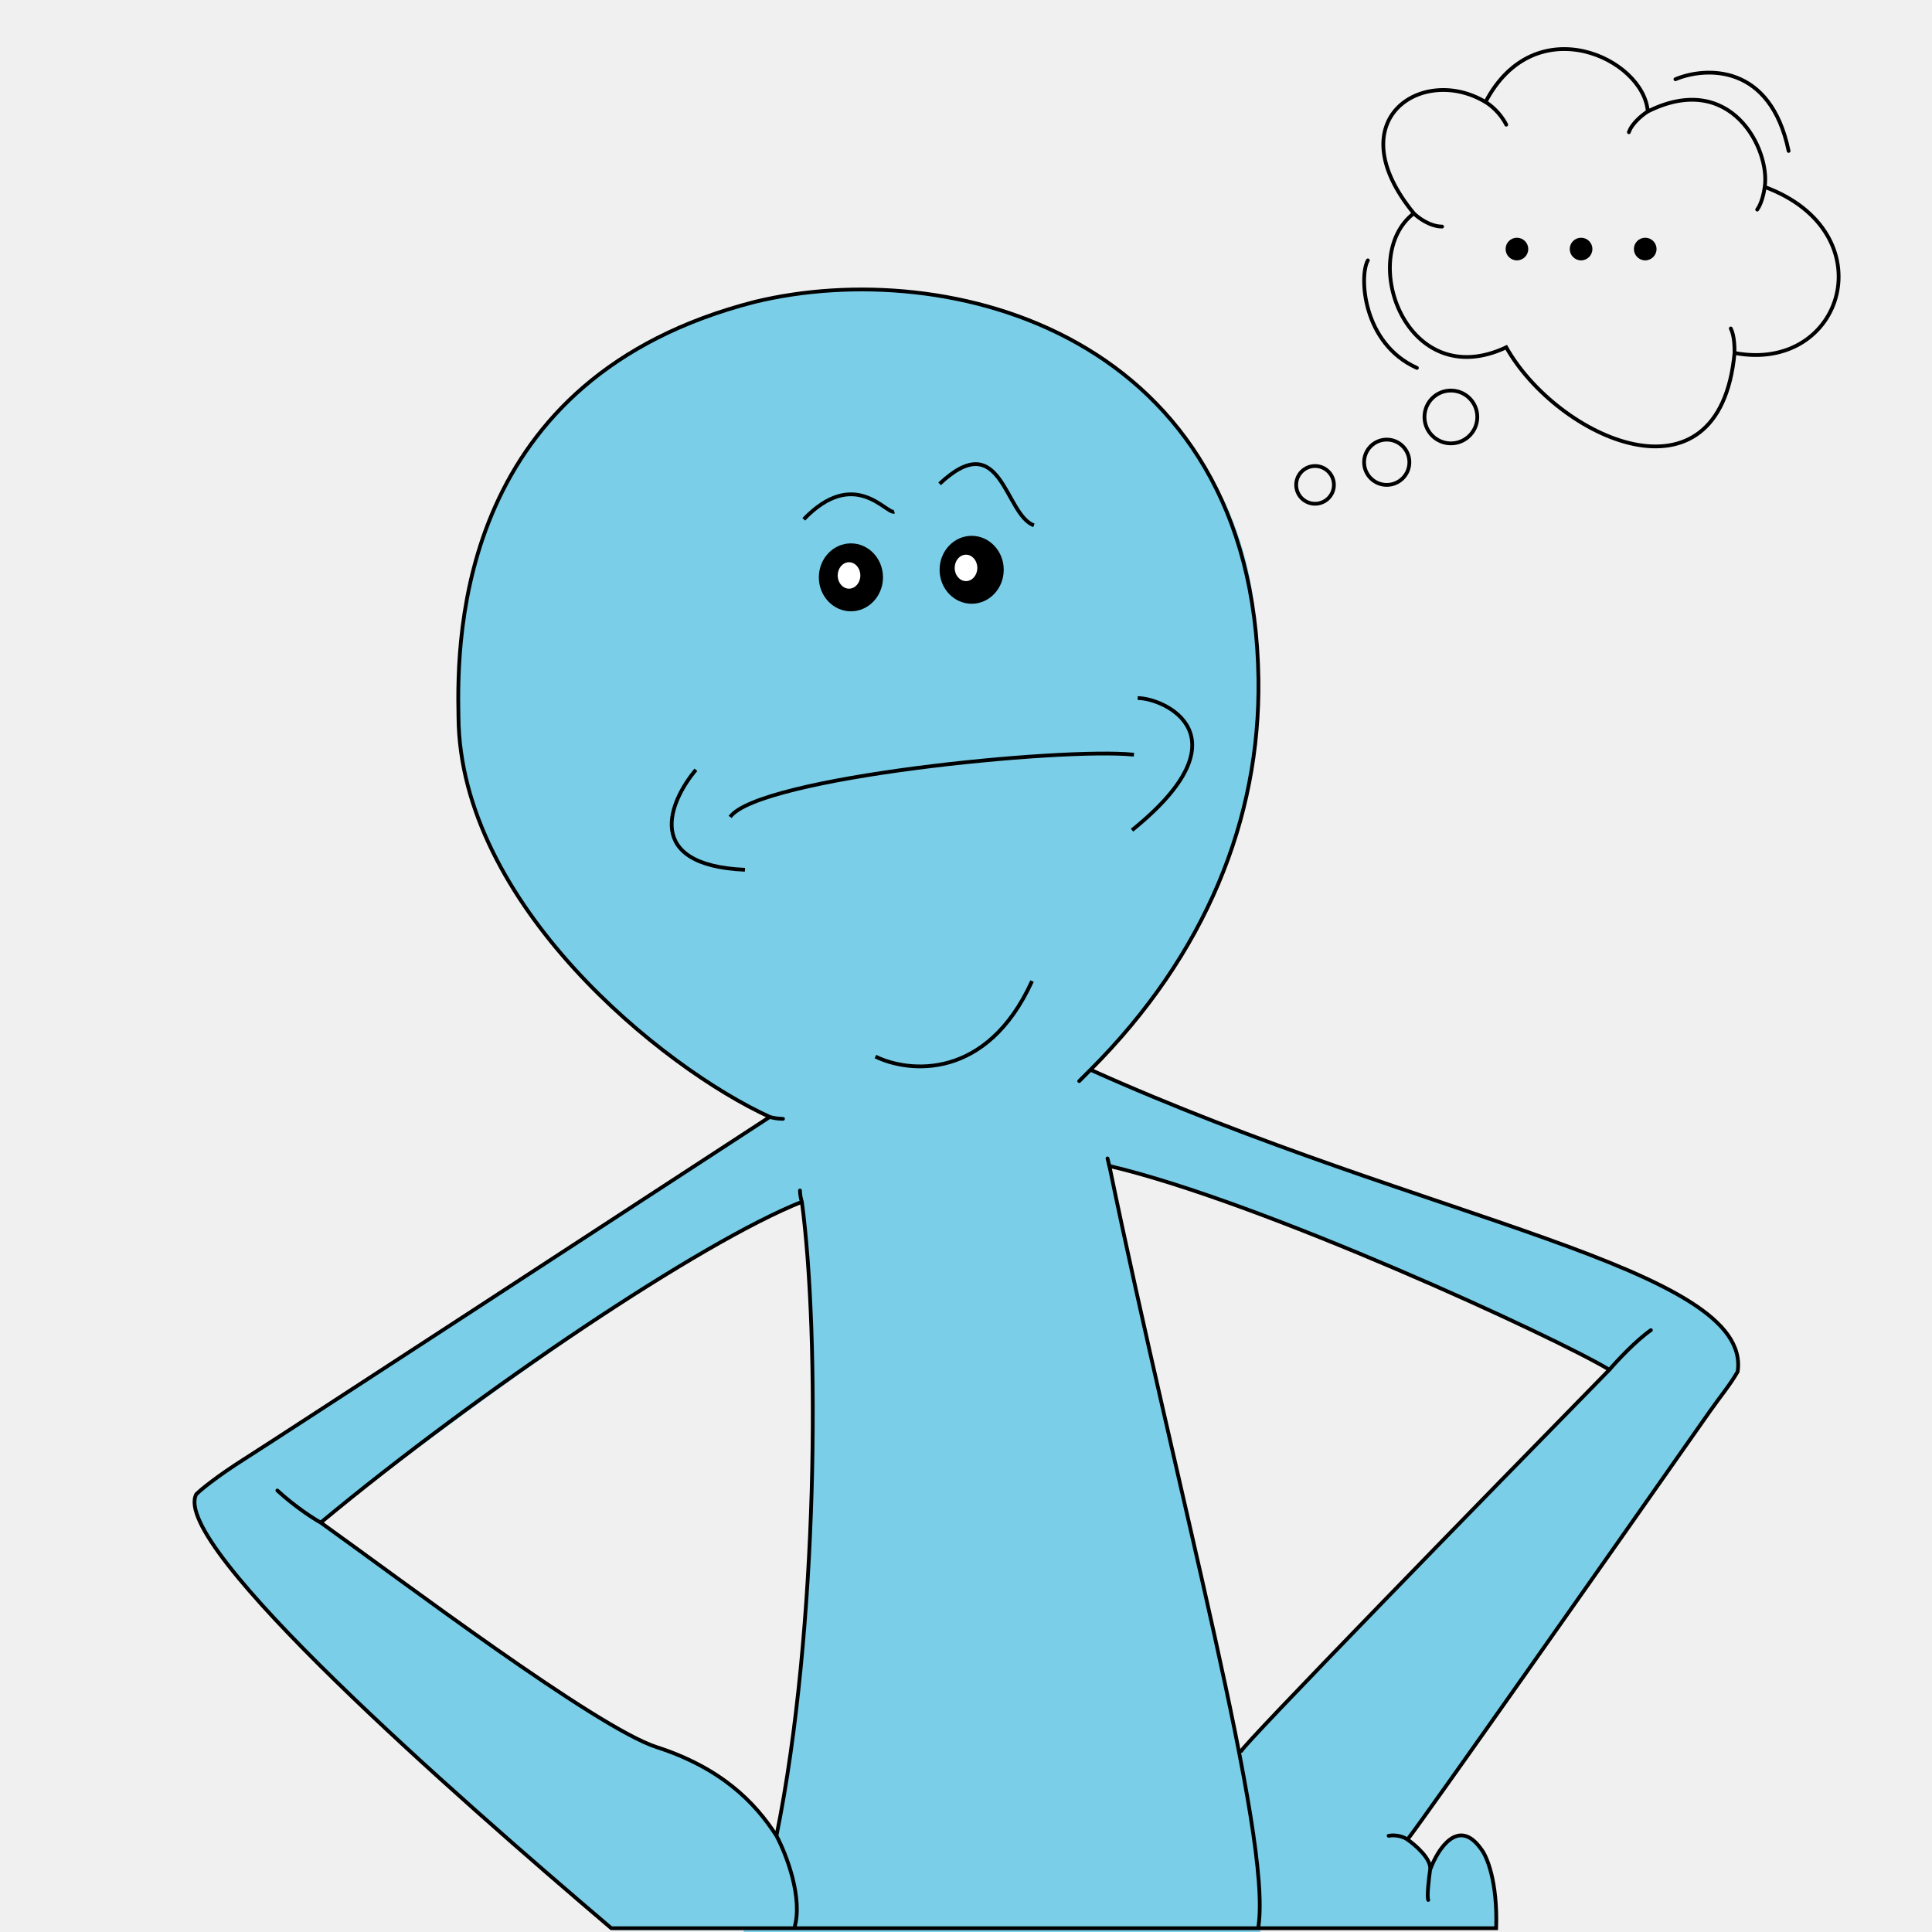
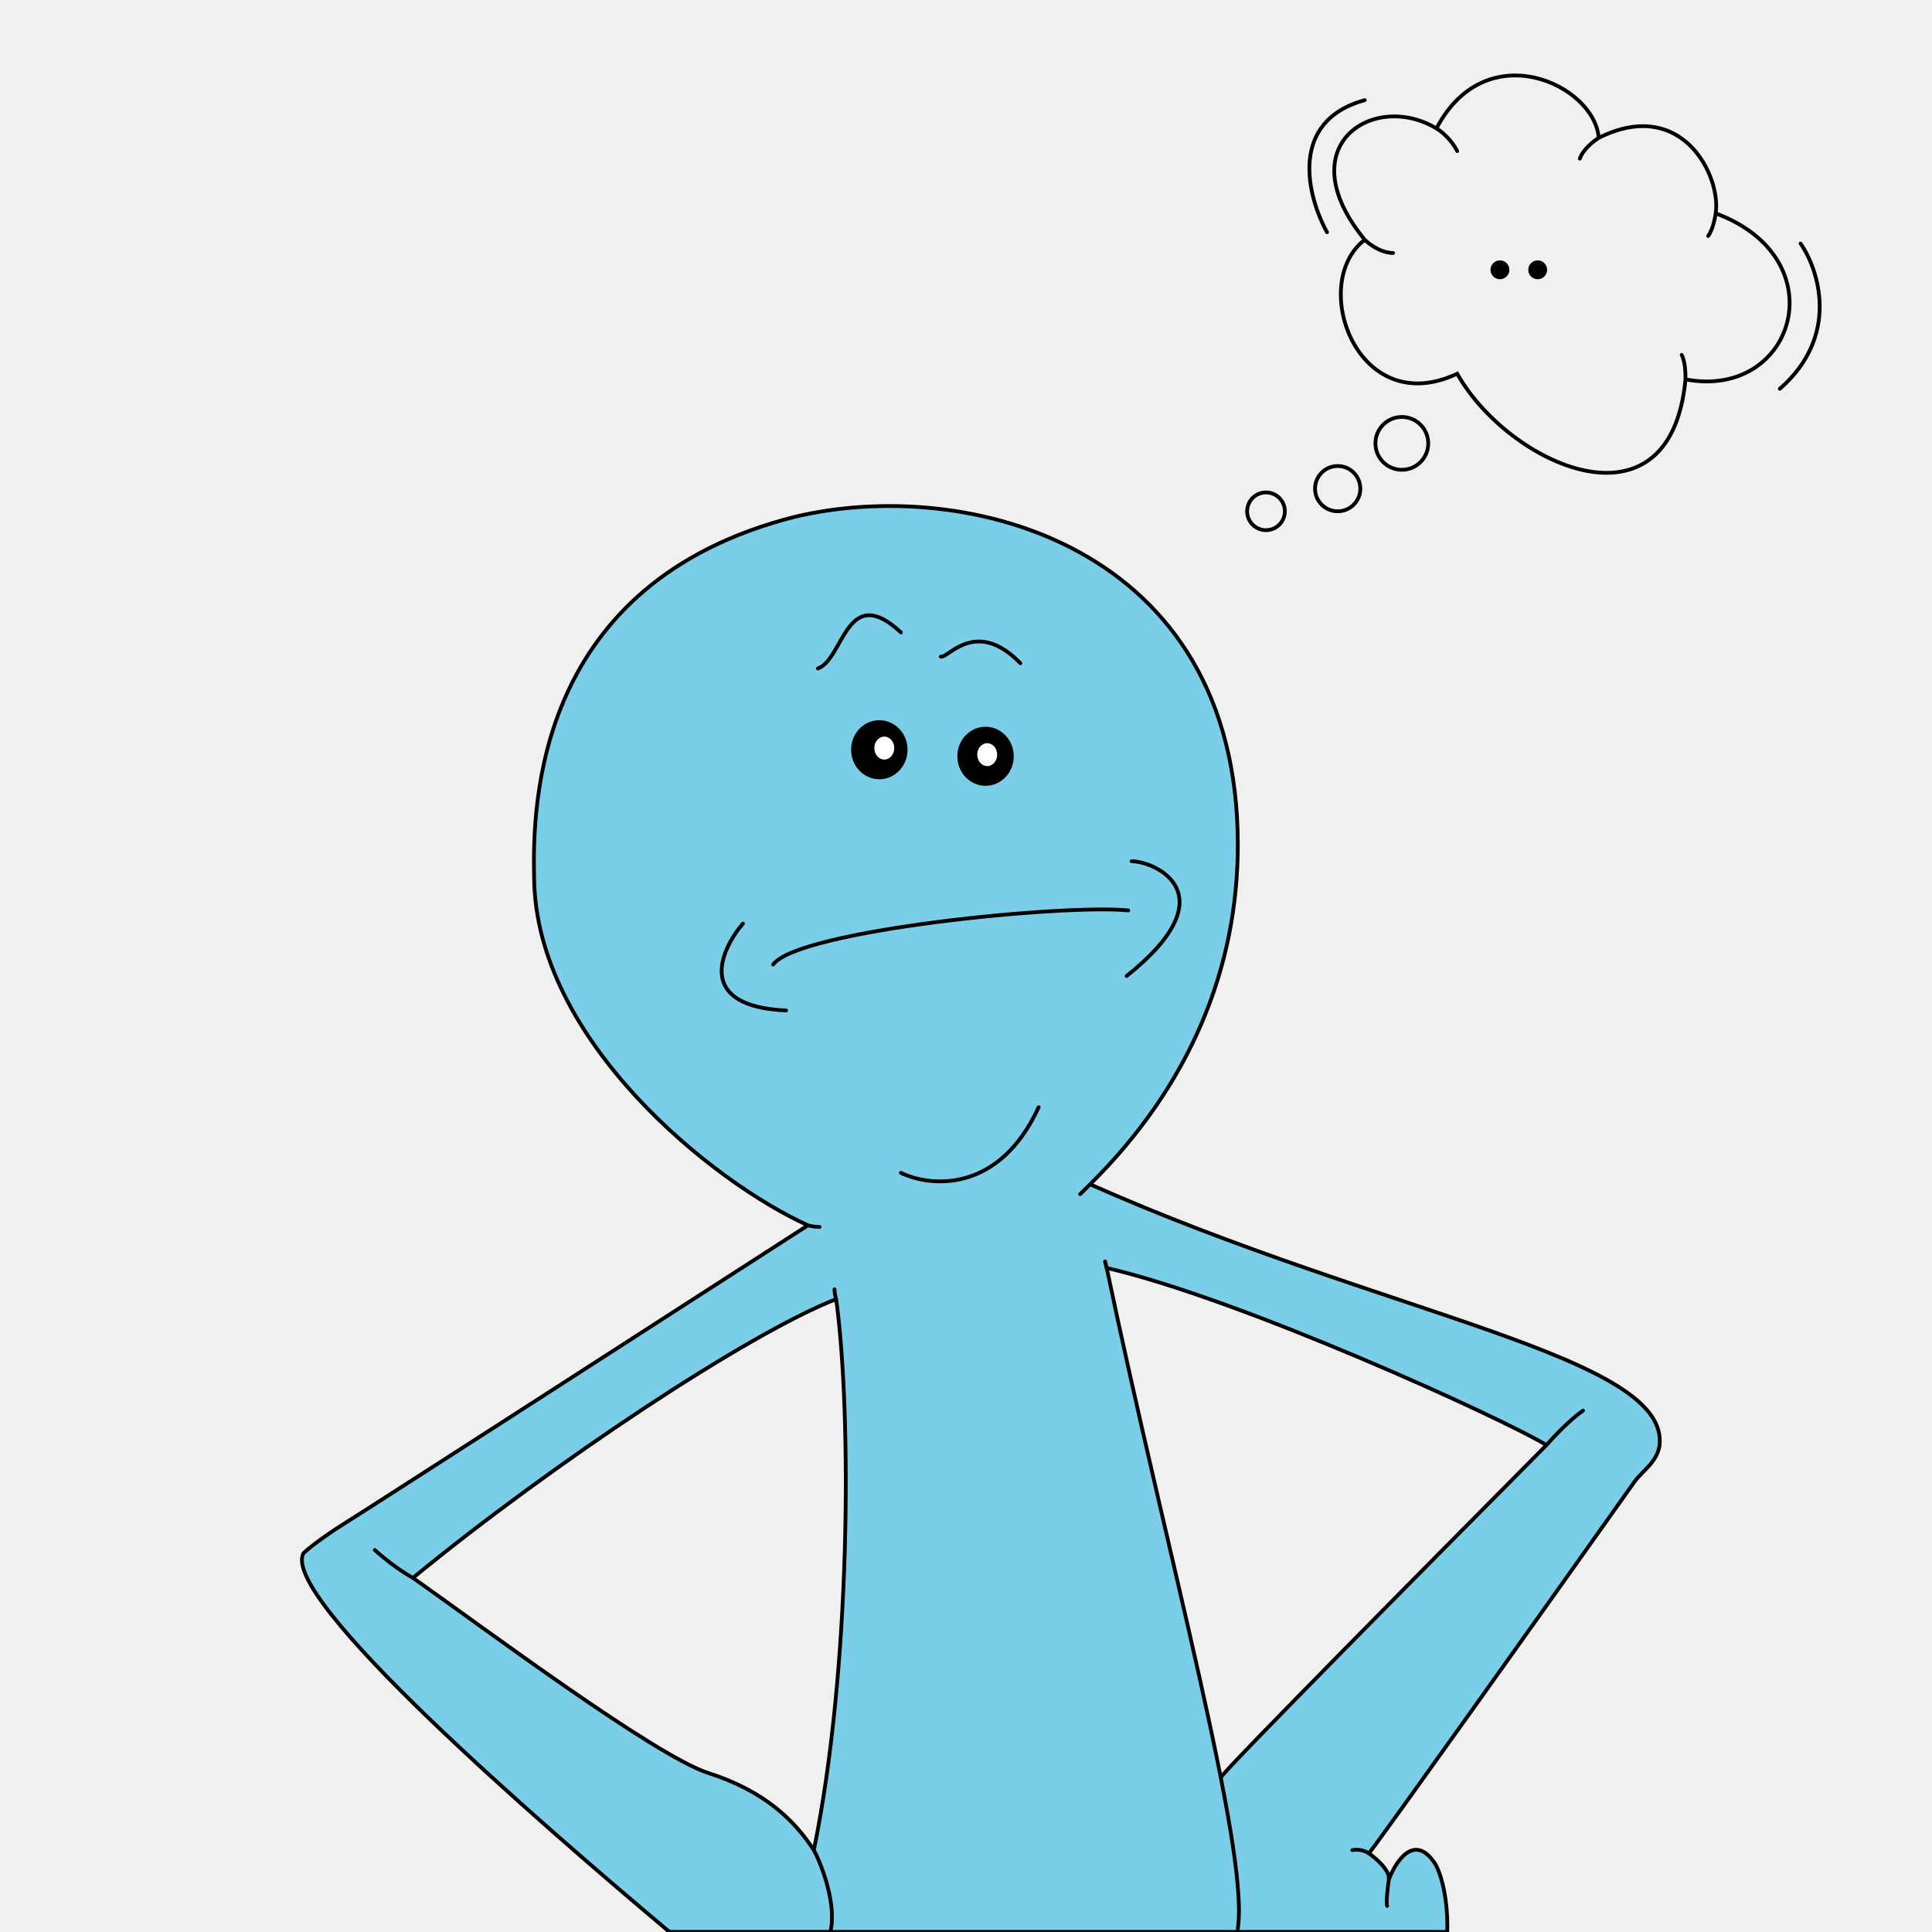
<svg xmlns="http://www.w3.org/2000/svg" width="512" height="512" viewBox="0 0 512 512" fill="none">
-   <path d="M197 512C219.4 461.2 216.667 362.5 212.5 319.5L207 293.5L289 283.5C312 407.5 334.4 462.8 334 512H197Z" fill="#7ACEE7" />
-   <path d="M53.5 394C69.5 383.2 162.5 322.833 207 294L213 318C178.6 332.4 113.333 381.073 85 403.61C114.027 425.596 160.293 458.575 182 466.5C207.2 475.7 212.167 500.333 211.5 511.5H162.5C140.5 491.5 36 405.812 53.5 394Z" fill="#7ACEE7" />
-   <path d="M288.5 283.5C399 329.5 479.5 342.5 457 369L373 487.5C375.236 489.097 379.429 492.866 379.073 495.642C381.342 485.285 396.105 476.201 396.5 511H334C334 502 332 480.6 328 465C352.407 439.323 401.627 388.33 426.532 363C395.355 347.333 324.7 314.6 293.5 309L288.5 283.5Z" fill="#7ACEE7" />
-   <path d="M122 195.5C127.2 247.5 178.833 284.167 204 296L289 283.5C328 243 338.5 203.5 332 158C325.5 112.5 283 72 219 77C155 82 115.5 130.5 122 195.5Z" fill="#7ACEE7" />
-   <path d="M193.5 216.5C201 206 281.5 198 300.5 200" stroke="black" />
-   <path d="M184.42 204C177.42 212.333 170.22 229.3 197.42 230.5" stroke="black" />
-   <path d="M301.5 185C308.5 185 331 195 300 220" stroke="black" />
-   <path d="M232 280C240.833 284.333 261.5 286.4 273.5 260" stroke="black" />
-   <path d="M212.5 318.5C186 329 127.4 368.3 85 403.5M212.5 318.5C217.236 353.806 216.93 431.602 205.77 486.5M212.5 318.5C212.333 318 212 316.7 212 315.5M85 403.5C106 418.5 158 457.824 174 463C191 468.5 200 477.5 205.77 486.5M85 403.5C83.166 402.5 78.3 399.4 73.5 395M205.77 486.5C208.347 491.333 212.9 503 210.5 511M204 296C160.833 324.167 72.6 381.7 65 386.5C57.4 391.3 53.166 394.833 52 396C45 409.5 120.833 476 162 511H210.5M204 296C175.5 283 121.9 239.6 121.5 190C121 167.5 122 100 200 80C251.5 67.5 332.263 88.508 333.5 180C334 217 319.5 253 289 283.5M204 296C204.5 296.167 205.9 296.5 207.5 296.5M289 283.5C378 323.5 464.5 336 460.5 363.5C458.5 367 455.768 370.254 453.142 374C425.025 414.112 378.853 479.817 373 487.5M289 283.5C288.5 284 289 283.5 286 286.5M373 487.5C372.333 487 370.4 486.1 368 486.5M373 487.5C375.166 489 379.4 492.7 379 495.5M379 495.5C378.666 497.833 378.1 502.7 378.5 503.5M379 495.5C381 490 386.5 481.5 392.5 490C394 491.833 396.9 498.6 396.5 511H210.5" stroke="black" stroke-linecap="round" />
-   <path d="M426.5 363C412.5 354.5 334.5 318.5 294 309C312 396 337.1 486.5 333.5 510.5M426.5 363C394 396.167 329 462.8 329 464M426.5 363C428.5 360.667 433.5 355.3 437.5 352.5" stroke="black" stroke-linecap="round" />
-   <path d="M294 309L293.5 307" stroke="black" stroke-linecap="round" />
-   <circle cx="207.5" cy="295.5" r="0.5" fill="#7ACEE7" />
-   <path d="M459.673 93.54C455.673 135.94 412.673 116.04 399.173 92.04C372.673 104.541 359.673 68.04 374.673 56.541M459.673 93.54C488.673 99.04 500.073 61.541 467.673 49.541M459.673 93.54C459.673 92.207 459.673 89.04 458.673 87.04M467.673 49.541C469.173 39.541 458.673 18.541 436.673 29.541M467.673 49.541C467.507 50.874 466.873 53.941 465.673 55.541M436.673 29.541C435.673 15.54 406.873 1.841 393.673 27.041M436.673 29.541C435.34 30.374 432.473 32.641 431.673 35.041M393.673 27.041C377.173 17.041 354.173 31.541 374.673 56.541M393.673 27.041C394.84 27.707 397.573 29.84 399.173 33.041M374.673 56.541C375.84 57.707 378.973 60.041 382.173 60.041" stroke="black" stroke-linecap="round" />
-   <circle cx="384.5" cy="110.5" r="7" stroke="black" />
-   <circle cx="367.5" cy="122.5" r="6" stroke="black" />
-   <circle cx="348.5" cy="128.5" r="5" stroke="black" />
-   <circle cx="402" cy="66" r="3" fill="black" />
-   <circle cx="419" cy="66" r="3" fill="black" />
-   <circle cx="436" cy="66" r="3" fill="black" />
-   <path d="M362.5 69C360.167 73 361 91 375.5 97.5" stroke="black" stroke-linecap="round" />
-   <path d="M444 21C452 17.667 469.2 16.8 474 40" stroke="black" stroke-linecap="round" />
-   <ellipse cx="8.5" cy="9" rx="8.5" ry="9" transform="matrix(-1 0 0 1 266 142)" fill="black" />
-   <ellipse cx="8.5" cy="9" rx="8.5" ry="9" transform="matrix(-1 0 0 1 234 144)" fill="black" />
-   <ellipse cx="3" cy="3.5" rx="3" ry="3.5" transform="matrix(-1 0 0 1 259 147)" fill="white" />
-   <ellipse cx="3" cy="3.5" rx="3" ry="3.5" transform="matrix(-1 0 0 1 228 149)" fill="white" />
-   <path d="M274 139.222C266.167 136.389 265.5 112.722 249 128.222" stroke="black" />
-   <path d="M237 135.618C234.833 136.285 226.5 123.618 213 137.618" stroke="black" />
+   <g clip-path="url(#clip0_76_2575)">
+     <path d="M207.959 512.464C227.663 468.309 225.259 382.519 221.594 345.144L216.755 322.545L288.887 313.853C309.119 421.633 328.823 469.7 328.471 512.464H207.959Z" fill="#7ACEE7" />
+     <path d="M81.729 409.899C95.804 400.512 177.611 348.041 216.756 322.979L222.034 343.84C191.774 356.357 134.362 398.663 109.438 418.252C134.972 437.362 175.67 466.027 194.764 472.916C216.932 480.912 221.301 502.323 220.714 512.029H177.611C158.259 494.645 66.335 420.166 81.729 409.899Z" fill="#7ACEE7" />
+     <path d="M288.447 313.853C385.649 353.836 456.461 365.135 436.668 388.169L362.778 491.169C364.744 492.557 368.433 495.833 368.12 498.246C370.112 489.264 382.932 482.253 383.28 512.5H328.138C328.138 504.677 326.712 485.171 323.193 471.612C344.663 449.294 387.96 404.971 409.867 382.954C382.442 369.337 320.291 340.885 292.846 336.017L288.447 313.853Z" fill="#7ACEE7" />
+     <path d="M141.985 237.364C146.56 282.562 191.979 314.432 214.117 324.718L288.887 313.853C323.193 278.651 332.43 244.317 326.712 204.769C320.994 165.221 283.609 130.018 227.311 134.364C171.014 138.71 136.268 180.866 141.985 237.364Z" fill="#7ACEE7" />
+     <path d="M204.88 255.617C211.478 246.49 282.29 239.537 299.003 241.275" stroke="black" stroke-linecap="round" />
+     <path d="M196.893 244.752C190.735 251.995 184.402 266.743 208.328 267.786" stroke="black" stroke-linecap="round" />
+     <path d="M299.882 228.237C306.04 228.237 325.832 236.929 298.563 258.659" stroke="black" stroke-linecap="round" />
+     <path d="M238.747 310.811C246.517 314.577 264.697 316.374 275.253 293.427" stroke="black" stroke-linecap="round" />
+     <path d="M216.756 177.148C223.646 174.685 224.233 154.114 238.747 167.587" stroke="black" stroke-linecap="round" />
+     <path d="M249.303 174.015C251.209 174.595 258.539 163.585 270.414 175.754" stroke="black" stroke-linecap="round" />
+     <ellipse cx="216.834" cy="324.596" rx="1.021" ry="1.077" fill="#7ACEE7" />
+     <path d="M221.594 344.275C198.283 353.401 146.736 387.561 109.438 418.156M221.594 344.275C225.76 374.963 225.491 442.582 215.674 490.3M221.594 344.275C221.447 343.84 221.154 342.71 221.154 341.667M109.438 418.156C127.911 431.194 173.653 465.374 187.727 469.873C202.681 474.654 210.598 482.477 215.674 490.3M109.438 418.156C107.826 417.287 103.545 414.593 99.322 410.768M215.674 490.3C217.941 494.501 222.008 505.546 219.897 512.5M214.117 324.718C176.145 349.2 98.531 399.208 91.845 403.38C85.16 407.552 81.436 410.623 80.41 411.637C74.252 423.372 141.818 482.078 178.03 512.5H219.897M214.117 324.718C189.047 313.418 141.897 275.695 141.546 232.583C141.106 213.026 141.985 154.356 210.598 136.972C255.9 126.107 328.032 144.23 328.032 223.891C328.032 256.055 315.717 287.343 288.887 313.853M214.117 324.718C214.557 324.863 215.788 325.153 217.196 325.153M288.887 313.853C367.176 348.621 443.266 359.486 439.747 383.389C438.932 387.59 435.358 389.743 433.275 392.515C408.541 427.38 367.927 484.491 362.778 491.169M288.887 313.853C288.447 314.288 288.887 313.853 286.248 316.461M362.778 491.169C362.191 490.734 360.304 489.887 358.38 490.3M362.778 491.169C364.684 492.473 368.408 495.689 368.056 498.122M368.056 498.122C367.763 500.15 367.264 504.381 367.616 505.076M368.056 498.122C369.815 493.342 374.653 485.954 379.931 493.342C381.25 494.935 383.885 501.722 383.533 512.5H219.897" stroke="black" stroke-linecap="round" />
+     <path d="M409.839 382.954C397.524 375.566 328.911 344.275 293.285 336.017C309.119 411.637 331.198 490.3 328.031 511.16M409.839 382.954C381.25 411.782 323.543 470 323.543 471.043M409.839 382.954C411.598 380.926 415.996 376.261 419.515 373.827" stroke="black" stroke-linecap="round" />
+     <path d="M293.286 336.018L292.846 334.279" stroke="black" stroke-linecap="round" />
+     <ellipse cx="233.029" cy="198.685" rx="7.477" ry="7.823" fill="black" />
+     <ellipse cx="261.178" cy="200.423" rx="7.477" ry="7.823" fill="black" />
+     <ellipse cx="234.349" cy="198.25" rx="2.639" ry="3.042" fill="white" />
+     <ellipse cx="261.618" cy="199.988" rx="2.639" ry="3.042" fill="white" />
+     <path d="M177.009 511.962L383.28 511.962" stroke="black" stroke-linecap="round" />
+     <path d="M446.673 100.54C442.673 142.94 399.673 123.04 386.173 99.04C359.673 111.541 346.673 75.04 361.673 63.541M446.673 100.54C475.673 106.04 487.073 68.54 454.673 56.541M446.673 100.54C446.673 99.207 446.673 96.04 445.673 94.04M454.673 56.541C456.173 46.541 445.673 25.541 423.673 36.541M454.673 56.541C454.507 57.874 453.873 60.941 452.673 62.541M423.673 36.541C422.673 22.541 393.873 8.841 380.673 34.041M423.673 36.541C422.34 37.374 419.473 39.641 418.673 42.041M380.673 34.041C364.173 24.041 341.173 38.541 361.673 63.541M380.673 34.041C381.84 34.707 384.573 36.84 386.173 40.041M361.673 63.541C362.84 64.707 365.973 67.04 369.173 67.04" stroke="black" stroke-linecap="round" />
+     <path d="M351.674 61.541C346.507 52.207 341.274 32.141 361.674 26.541" stroke="black" stroke-linecap="round" />
+     <path d="M477.174 64.54C482.007 71.54 487.674 89.04 471.674 103.041" stroke="black" stroke-linecap="round" />
+     <circle cx="371.5" cy="117.5" r="7" stroke="black" />
+     <circle cx="354.5" cy="129.5" r="6" stroke="black" />
+     <circle cx="335.5" cy="135.5" r="5" stroke="black" />
+     <circle cx="397.5" cy="71.5" r="2.5" fill="black" />
+     <circle cx="407.5" cy="71.5" r="2.5" fill="black" />
+   </g>
+   <defs>
+     <clipPath id="clip0_76_2575">
+       <rect width="512" height="512" fill="white" />
+     </clipPath>
+   </defs>
</svg>
